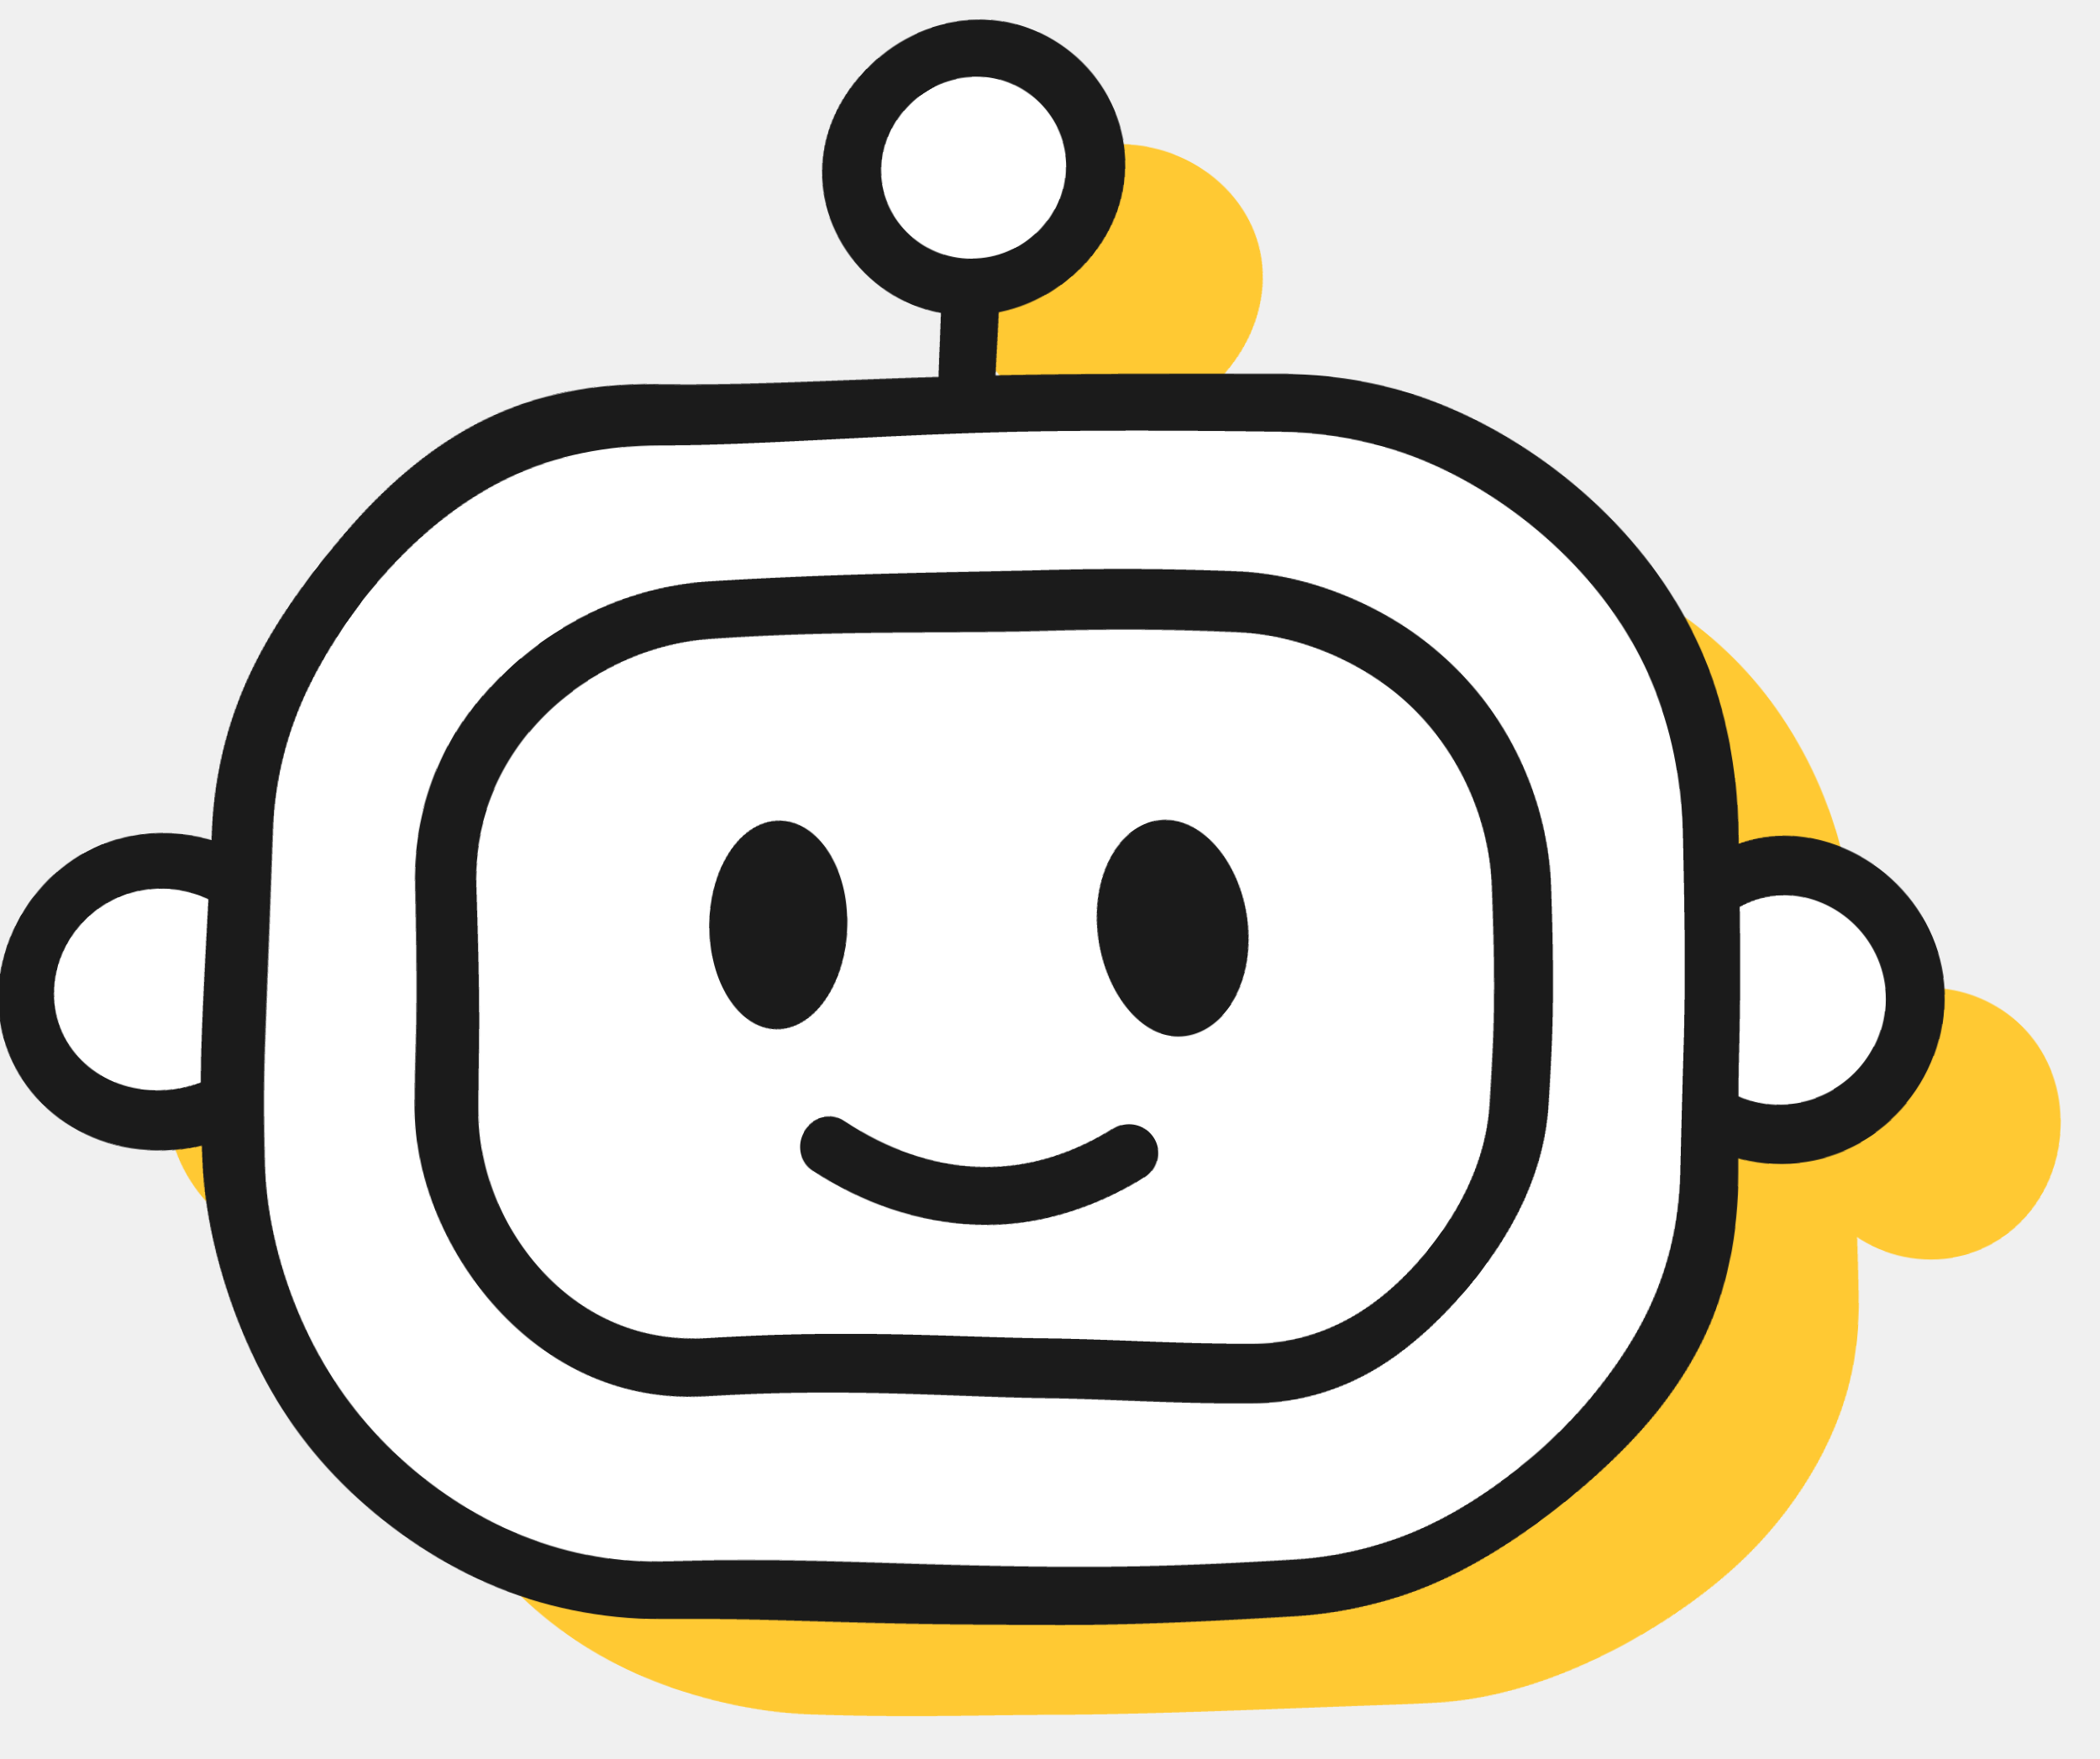
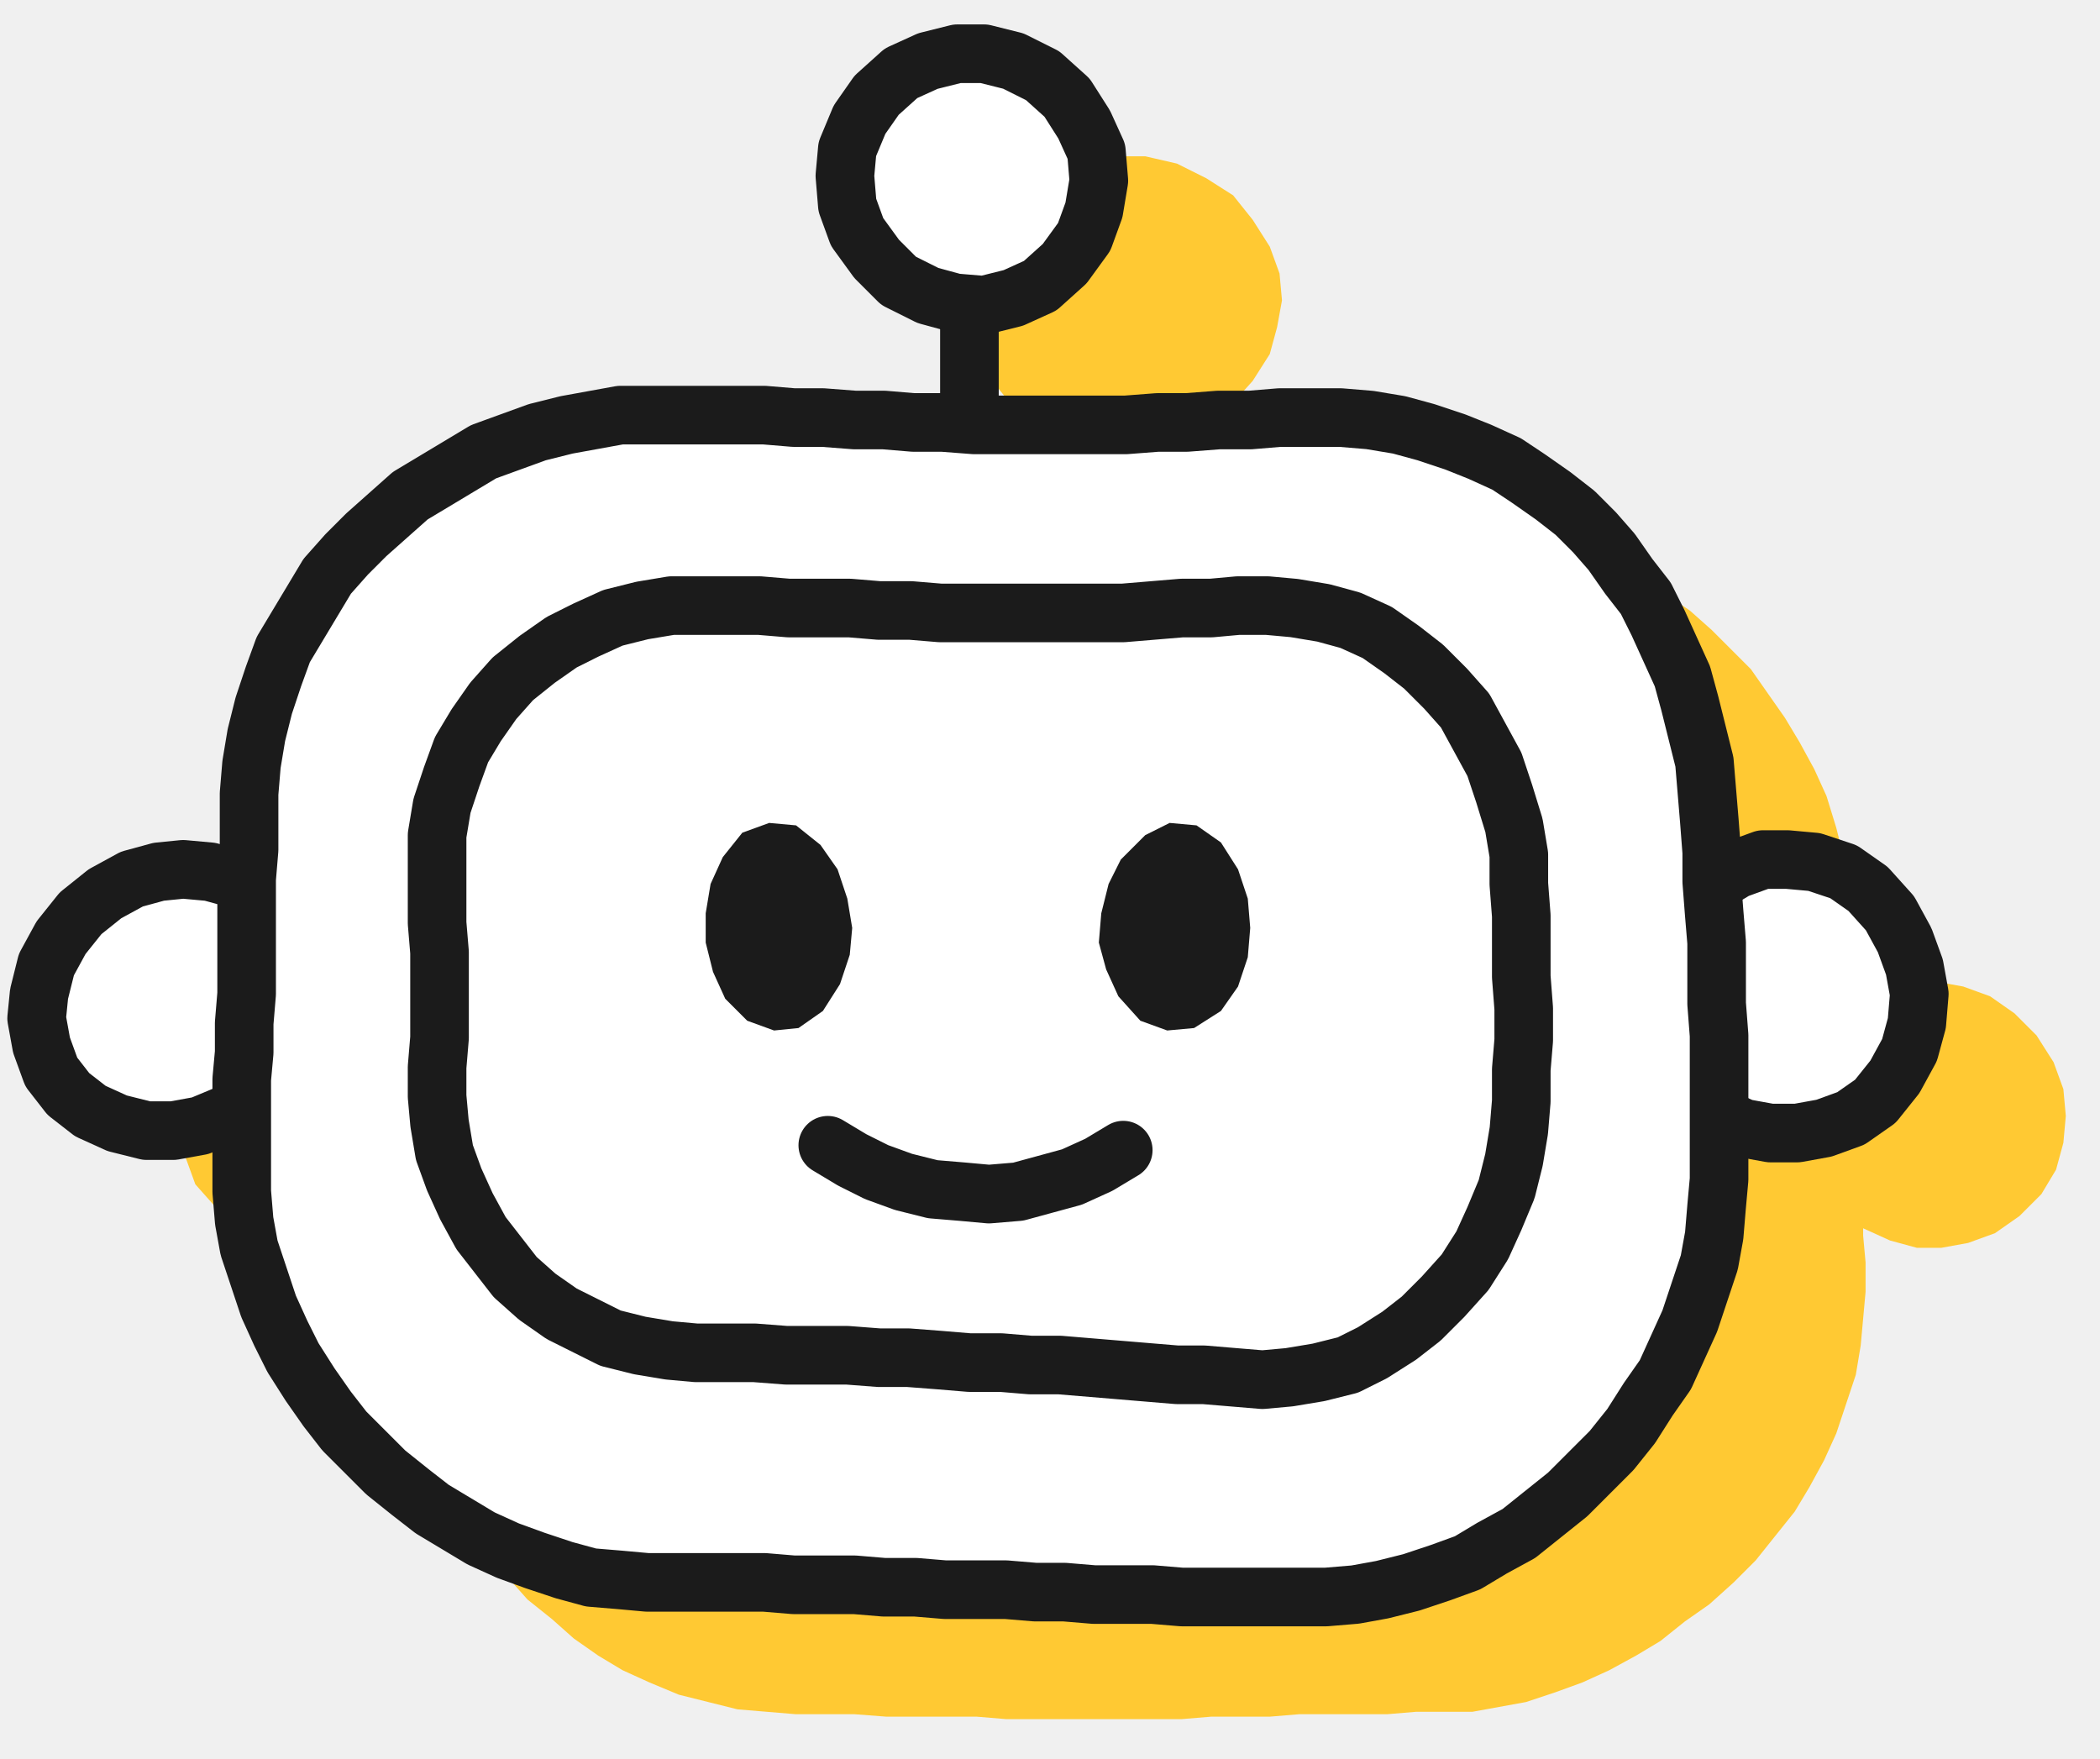
<svg xmlns="http://www.w3.org/2000/svg" viewBox="0 0 86 72" width="86" height="72">
-   <defs>
-     <filter id="rough" x="-20%" y="-20%" width="140%" height="140%">
-       <feTurbulence type="fractalNoise" baseFrequency="0.035" numOctaves="2" seed="7" />
-       <feDisplacementMap in="SourceGraphic" scale="2.4" />
-     </filter>
-   </defs>
  <g transform="translate(0 0) scale(1 1)">
-     <g filter="url(#rough)">
-       <circle cx="46" cy="12" r="6" fill="#FFC933" />
-       <path d="M46 14 L46 21" fill="none" stroke="#FFC933" stroke-width="2.4" stroke-linecap="round" stroke-linejoin="round" />
-       <path d="M40 9 L40 16" fill="none" stroke="#1B1B1B" stroke-width="2.4" stroke-linecap="round" stroke-linejoin="round" />
-       <circle cx="40" cy="7" r="5" fill="#FFFFFF" stroke="#1B1B1B" stroke-width="2.4" stroke-linecap="round" stroke-linejoin="round" />
-       <rect x="16" y="22" width="60" height="48" rx="17" fill="#FFC933" />
-       <circle cx="13" cy="46" r="5.5" fill="#FFC933" />
-       <circle cx="79" cy="46" r="5.5" fill="#FFC933" />
-       <circle cx="7" cy="41" r="5.5" fill="#FFFFFF" stroke="#1B1B1B" stroke-width="2.4" stroke-linecap="round" stroke-linejoin="round" />
-       <circle cx="73" cy="41" r="5.5" fill="#FFFFFF" stroke="#1B1B1B" stroke-width="2.4" stroke-linecap="round" stroke-linejoin="round" />
-       <rect x="10" y="17" width="60" height="48" rx="17" fill="#FFFFFF" stroke="#1B1B1B" stroke-width="2.4" stroke-linecap="round" stroke-linejoin="round" />
-       <rect x="18" y="25" width="44" height="31" rx="11" fill="#FFFFFF" stroke="#1B1B1B" stroke-width="2.4" stroke-linecap="round" stroke-linejoin="round" />
-       <ellipse cx="32" cy="38" rx="3" ry="4.2" fill="#1B1B1B" />
-       <ellipse cx="48" cy="38" rx="3" ry="4.2" fill="#1B1B1B" />
-       <path d="M34 47 Q40 51 46 47" fill="none" stroke="#1B1B1B" stroke-width="2.4" stroke-linecap="round" stroke-linejoin="round" />
+     <g>
+       <path fill="#FFC933" d="M52.5 12.3L52.3 13.4 52 14.5 51.3 15.6 50.4 16.6 49.3 17.4 48.1 17.9 46.9 18.2 45.7 18.3 44.5 18.2 43.3 17.8 42.2 17.2 41.2 16.3 40.4 15.3 40 14.2 39.7 13 39.7 11.9 40 10.8 40.5 9.6 41.2 8.5 42.2 7.6 43.3 7 44.5 6.5 45.8 6.4 46.9 6.4 48.2 6.7 49.4 7.3 50.5 8 51.3 9 52 10.1 52.4 11.2Z" />
+       <path fill="none" stroke="#FFC933" stroke-width="2.4" stroke-linecap="round" stroke-linejoin="round" d="M46 14.5L46 15.3 46 16.2 46 17 46 17.8 46 18.7 46 19.5 46.1 20.4 46.1 21.2" />
+       <path fill="none" stroke="#1B1B1B" stroke-width="2.4" stroke-linecap="round" stroke-linejoin="round" d="M39.7 9.4L39.7 10.3 39.7 11.2 39.7 12.1 39.7 13 39.7 13.9 39.7 14.7 39.7 15.6 39.7 16.4" />
+       <path fill="#FFFFFF" stroke="#1B1B1B" stroke-width="2.4" stroke-linecap="round" stroke-linejoin="round" d="M45 7.4L44.8 8.6 44.4 9.7 43.6 10.8 42.6 11.7 41.5 12.2 40.3 12.5 39.1 12.4 38 12.1 36.8 11.5 35.9 10.6 35.1 9.5 34.7 8.4 34.6 7.2 34.7 6.1 35.2 4.9 35.9 3.9 36.9 3 38 2.5 39.2 2.2 40.3 2.2 41.5 2.5 42.7 3.1 43.7 4 44.4 5.1 44.9 6.2Z" />
+       <path fill="#FFC933" d="M32.7 21.9L33.9 22 35.1 22 36.4 22.1 37.6 22.1 38.8 22.2 40.1 22.2 41.3 22.2 42.5 22.2 43.8 22.2 45 22.2 46.2 22.1 47.5 22.1 48.7 22 49.9 22 51.1 21.9 52.3 21.9 53.5 21.8 54.7 21.8 55.9 21.7 57.1 21.7 58.3 21.7 59.5 21.7 60.6 21.8 61.8 21.9 62.9 22.1 64.1 22.4 65.2 22.8 66.3 23.3 67.3 23.8 68.3 24.4 69.2 25 70.1 25.8 70.9 26.6 71.7 27.4 72.4 28.4 73.1 29.4 73.7 30.4 74.3 31.5 74.8 32.6 75.2 33.9 75.5 35.1 75.8 36.3 76 37.5 76.1 38.7 76.1 39.9 76.2 41.2 76.2 42.4 76.2 43.6 76.3 44.8 76.3 46 76.3 47.1 76.3 48.3 76.3 49.4 76.3 50.6 76.4 51.7 76.4 52.9 76.3 54 76.2 55.1 76 56.3 75.6 57.5 75.2 58.7 74.7 59.8 74.1 60.9 73.5 61.9 72.7 62.9 71.9 63.9 71 64.8 70 65.7 69 66.4 68 67.2 67 67.8 65.9 68.4 64.8 68.9 63.7 69.3 62.5 69.7 61.4 69.9 60.3 70.1 59.2 70.1 58 70.1 56.8 70.2 55.6 70.2 54.4 70.2 53.2 70.2 52 70.3 50.8 70.3 49.6 70.3 48.4 70.4 47.2 70.4 46 70.4 44.8 70.4 43.6 70.4 42.4 70.4 41.2 70.4 40 70.3 38.7 70.3 37.5 70.3 36.3 70.3 35 70.2 33.8 70.2 32.6 70.2 31.4 70.1 30.2 70 29 69.7 27.8 69.4 26.6 68.9 25.5 68.4 24.5 67.8 23.5 67.1 22.6 66.3 21.6 65.5 20.8 64.6 20 63.6 19.3 62.7 18.6 61.6 18.1 60.6 17.5 59.5 17.1 58.4 16.7 57.2 16.4 56.1 16.2 54.9 16.1 53.7 16 52.6 16 51.4 16 50.2 16 49 16 47.8 16 46.7 15.9 45.5 16 44.3 16 43.1 16 42 16 40.8 16 39.6 16 38.5 16 37.3 16.1 36.2 16.3 35 16.6 33.8 17 32.6 17.4 31.5 17.9 30.4 18.5 29.4 19.2 28.4 19.9 27.5 20.8 26.6 21.7 25.8 22.6 25.1 23.6 24.4 24.6 23.8 25.7 23.3 26.8 22.9 27.9 22.5 29.1 22.2 30.3 22 31.5 21.9Z" />
+       <path fill="#FFC933" d="M18.4 45.7L18.3 46.7 18 47.8 17.4 48.9 16.5 49.8 15.5 50.5 14.4 50.9 13.3 51.1 12.1 51 10.9 50.7 9.8 50.2 8.8 49.4 8 48.5 7.6 47.4 7.3 46.3 7.4 45.3 7.7 44.2 8.2 43.1 9 42.1 10 41.3 11.1 40.7 12.2 40.3 13.3 40.2 14.4 40.4 15.5 40.8 16.5 41.5 17.4 42.4 18 43.5 18.3 44.6Z" />
+       <path fill="#FFC933" d="M84.6 45.7L84.5 46.8 84.2 47.9 83.6 48.9 82.7 49.8 81.7 50.5 80.6 50.9 79.5 51.1 78.5 51.1 77.4 50.8 76.3 50.3 75.4 49.6 74.6 48.6 74.1 47.6 73.9 46.5 73.9 45.4 74.1 44.3 74.5 43.1 75.2 42.1 76.1 41.2 77.2 40.6 78.2 40.3 79.3 40.2 80.4 40.4 81.5 40.8 82.5 41.5 83.4 42.4 84.1 43.5 84.5 44.6Z" />
+       <path fill="#FFFFFF" stroke="#1B1B1B" stroke-width="2.4" stroke-linecap="round" stroke-linejoin="round" d="M12.6 40.8L12.4 41.8 12 42.9 11.4 44 10.5 44.9 9.4 45.6 8.2 46.1 7.1 46.3 6 46.3 4.8 46 3.7 45.5 2.8 44.8 2.1 43.9 1.7 42.8 1.5 41.7 1.6 40.7 1.9 39.5 2.5 38.4 3.3 37.4 4.3 36.6 5.4 36 6.5 35.7 7.5 35.6 8.6 35.7 9.7 36 10.7 36.7 11.5 37.5 12.1 38.6 12.5 39.7Z" />
+       <path fill="#FFFFFF" stroke="#1B1B1B" stroke-width="2.4" stroke-linecap="round" stroke-linejoin="round" d="M78.6 40.7L78.5 41.9 78.2 43 77.6 44.1 76.8 45.1 75.8 45.8 74.7 46.2 73.6 46.4 72.5 46.4 71.4 46.2 70.3 45.7 69.4 44.9 68.6 43.9 68.1 42.8 67.9 41.6 67.9 40.5 68.1 39.3 68.5 38.1 69.2 37.1 70.1 36.2 71.1 35.6 72.2 35.2 73.2 35.2 74.3 35.3 75.5 35.7 76.5 36.4 77.4 37.4 78 38.5 78.4 39.6Z" />
+       <path fill="#FFFFFF" stroke="#1B1B1B" stroke-width="2.4" stroke-linecap="round" stroke-linejoin="round" d="M26.6 17L27.7 17 28.9 17 30.1 17 31.3 17 32.5 17.1 33.7 17.1 35 17.2 36.2 17.2 37.4 17.3 38.6 17.3 39.9 17.4 41.1 17.4 42.3 17.4 43.6 17.4 44.8 17.4 46.1 17.4 47.4 17.3 48.6 17.3 49.9 17.2 51.2 17.2 52.4 17.1 53.7 17.1 54.9 17.1 56.1 17.2 57.3 17.4 58.4 17.7 59.6 18.1 60.6 18.5 61.7 19 62.6 19.6 63.6 20.3 64.5 21 65.3 21.8 66 22.6 66.7 23.6 67.4 24.5 67.9 25.5 68.4 26.6 68.9 27.7 69.2 28.8 69.5 30 69.8 31.2 69.9 32.4 70 33.6 70.1 34.9 70.1 36.1 70.2 37.4 70.3 38.6 70.3 39.9 70.3 41.1 70.4 42.4 70.4 43.6 70.4 44.8 70.4 46 70.4 47.2 70.4 48.3 70.3 49.4 70.2 50.6 70 51.7 69.6 52.9 69.2 54.1 68.7 55.2 68.2 56.3 67.5 57.3 66.8 58.4 66 59.4 65.1 60.3 64.2 61.2 63.2 62 62.2 62.8 61.1 63.4 60.1 64 59 64.4 57.8 64.8 56.6 65.1 55.5 65.3 54.3 65.4 53.2 65.4 52 65.4 50.8 65.4 49.6 65.4 48.4 65.4 47.2 65.3 46 65.3 44.8 65.3 43.6 65.2 42.4 65.2 41.2 65.1 40 65.1 38.7 65.1 37.5 65 36.2 65 35 64.9 33.7 64.9 32.5 64.9 31.3 64.8 30 64.8 28.8 64.8 27.6 64.8 26.5 64.8 25.4 64.7 24.2 64.6 23.1 64.3 21.9 63.9 20.8 63.5 19.7 63 18.7 62.4 17.7 61.8 16.8 61.1 15.8 60.3 15 59.5 14.1 58.6 13.4 57.7 12.7 56.7 12 55.6 11.5 54.6 11 53.5 10.6 52.3 10.2 51.1 10 50 9.9 48.8 9.9 47.7 9.9 46.5 9.9 45.4 9.9 44.2 10 43.1 10 41.9 10.1 40.7 10.1 39.6 10.1 38.4 10.1 37.2 10.1 36 10.2 34.8 10.2 33.6 10.2 32.5 10.3 31.3 10.5 30.1 10.8 28.9 11.2 27.7 11.6 26.6 12.2 25.6 12.8 24.6 13.4 23.6 14.2 22.7 15 21.9 15.9 21.1 16.8 20.3 17.8 19.7 18.8 19.1 19.8 18.5 20.9 18.1 22 17.7 23.2 17.4 24.3 17.2 25.4 17Z" />
+       <path fill="#FFFFFF" stroke="#1B1B1B" stroke-width="2.4" stroke-linecap="round" stroke-linejoin="round" d="M28.6 24.8L29.9 24.8 31.1 24.8 32.3 24.9 33.5 24.9 34.8 24.9 36 25 37.3 25 38.5 25.1 39.8 25.1 41 25.1 42.3 25.1 43.5 25.1 44.8 25.1 46 25.1 47.2 25 48.4 24.9 49.6 24.9 50.7 24.8 51.9 24.8 53 24.9 54.2 25.1 55.3 25.4 56.4 25.9 57.4 26.6 58.3 27.3 59.2 28.2 60 29.1 60.6 30.2 61.2 31.3 61.6 32.5 62 33.8 62.2 35 62.2 36.2 62.3 37.5 62.3 38.8 62.3 40 62.4 41.3 62.4 42.6 62.3 43.8 62.3 45.1 62.2 46.3 62 47.5 61.7 48.7 61.2 49.9 60.7 51 60 52.1 59.1 53.1 58.2 54 57.3 54.7 56.2 55.4 55.2 55.9 54 56.2 52.8 56.4 51.7 56.5 50.5 56.4 49.3 56.3 48.2 56.3 47 56.2 45.8 56.1 44.6 56 43.4 55.9 42.2 55.9 41 55.8 39.7 55.8 38.5 55.7 37.2 55.6 36 55.6 34.7 55.5 33.4 55.5 32.2 55.5 30.9 55.4 29.7 55.4 28.5 55.4 27.4 55.3 26.2 55.1 25 54.8 24 54.3 23 53.8 22 53.1 21.1 52.3 20.4 51.4 19.7 50.5 19.1 49.4 18.6 48.3 18.2 47.2 18 46 17.9 44.9 17.9 43.7 18 42.5 18 41.3 18 40.2 18 39 17.9 37.8 17.9 36.6 17.9 35.4 17.9 34.2 18.1 33 18.5 31.8 18.9 30.7 19.5 29.7 20.2 28.7 21 27.8 22 27 23 26.3 24 25.8 25.1 25.3 26.3 25 27.5 24.8Z" />
+       <path fill="#1B1B1B" d="M34.9 38L34.8 39.1 34.4 40.3 33.7 41.4 32.7 42.1 31.7 42.2 30.6 41.8 29.7 40.9 29.2 39.8 28.9 38.6 28.9 37.4 29.1 36.2 29.6 35.1 30.4 34.1 31.5 33.7 32.6 33.8 33.6 34.6 34.3 35.6 34.7 36.8Z" />
+       <path fill="#1B1B1B" d="M51.2 38L51.1 39.2 50.7 40.4 50 41.4 48.9 42.1 47.8 42.2 46.7 41.8 45.8 40.8 45.3 39.7 45 38.6 45.1 37.4 45.4 36.2 45.9 35.2 46.9 34.2 47.9 33.7 49 33.8 50 34.5 50.7 35.6 51.1 36.8Z" />
+       <path fill="none" stroke="#1B1B1B" stroke-width="2.4" stroke-linecap="round" stroke-linejoin="round" d="M33.9 46.9L34.9 47.5 35.9 48 37 48.4 38.2 48.7 39.4 48.8 40.5 48.9 41.7 48.8 42.8 48.5 43.9 48.2 45 47.7 46 47.1" />
    </g>
  </g>
</svg>
